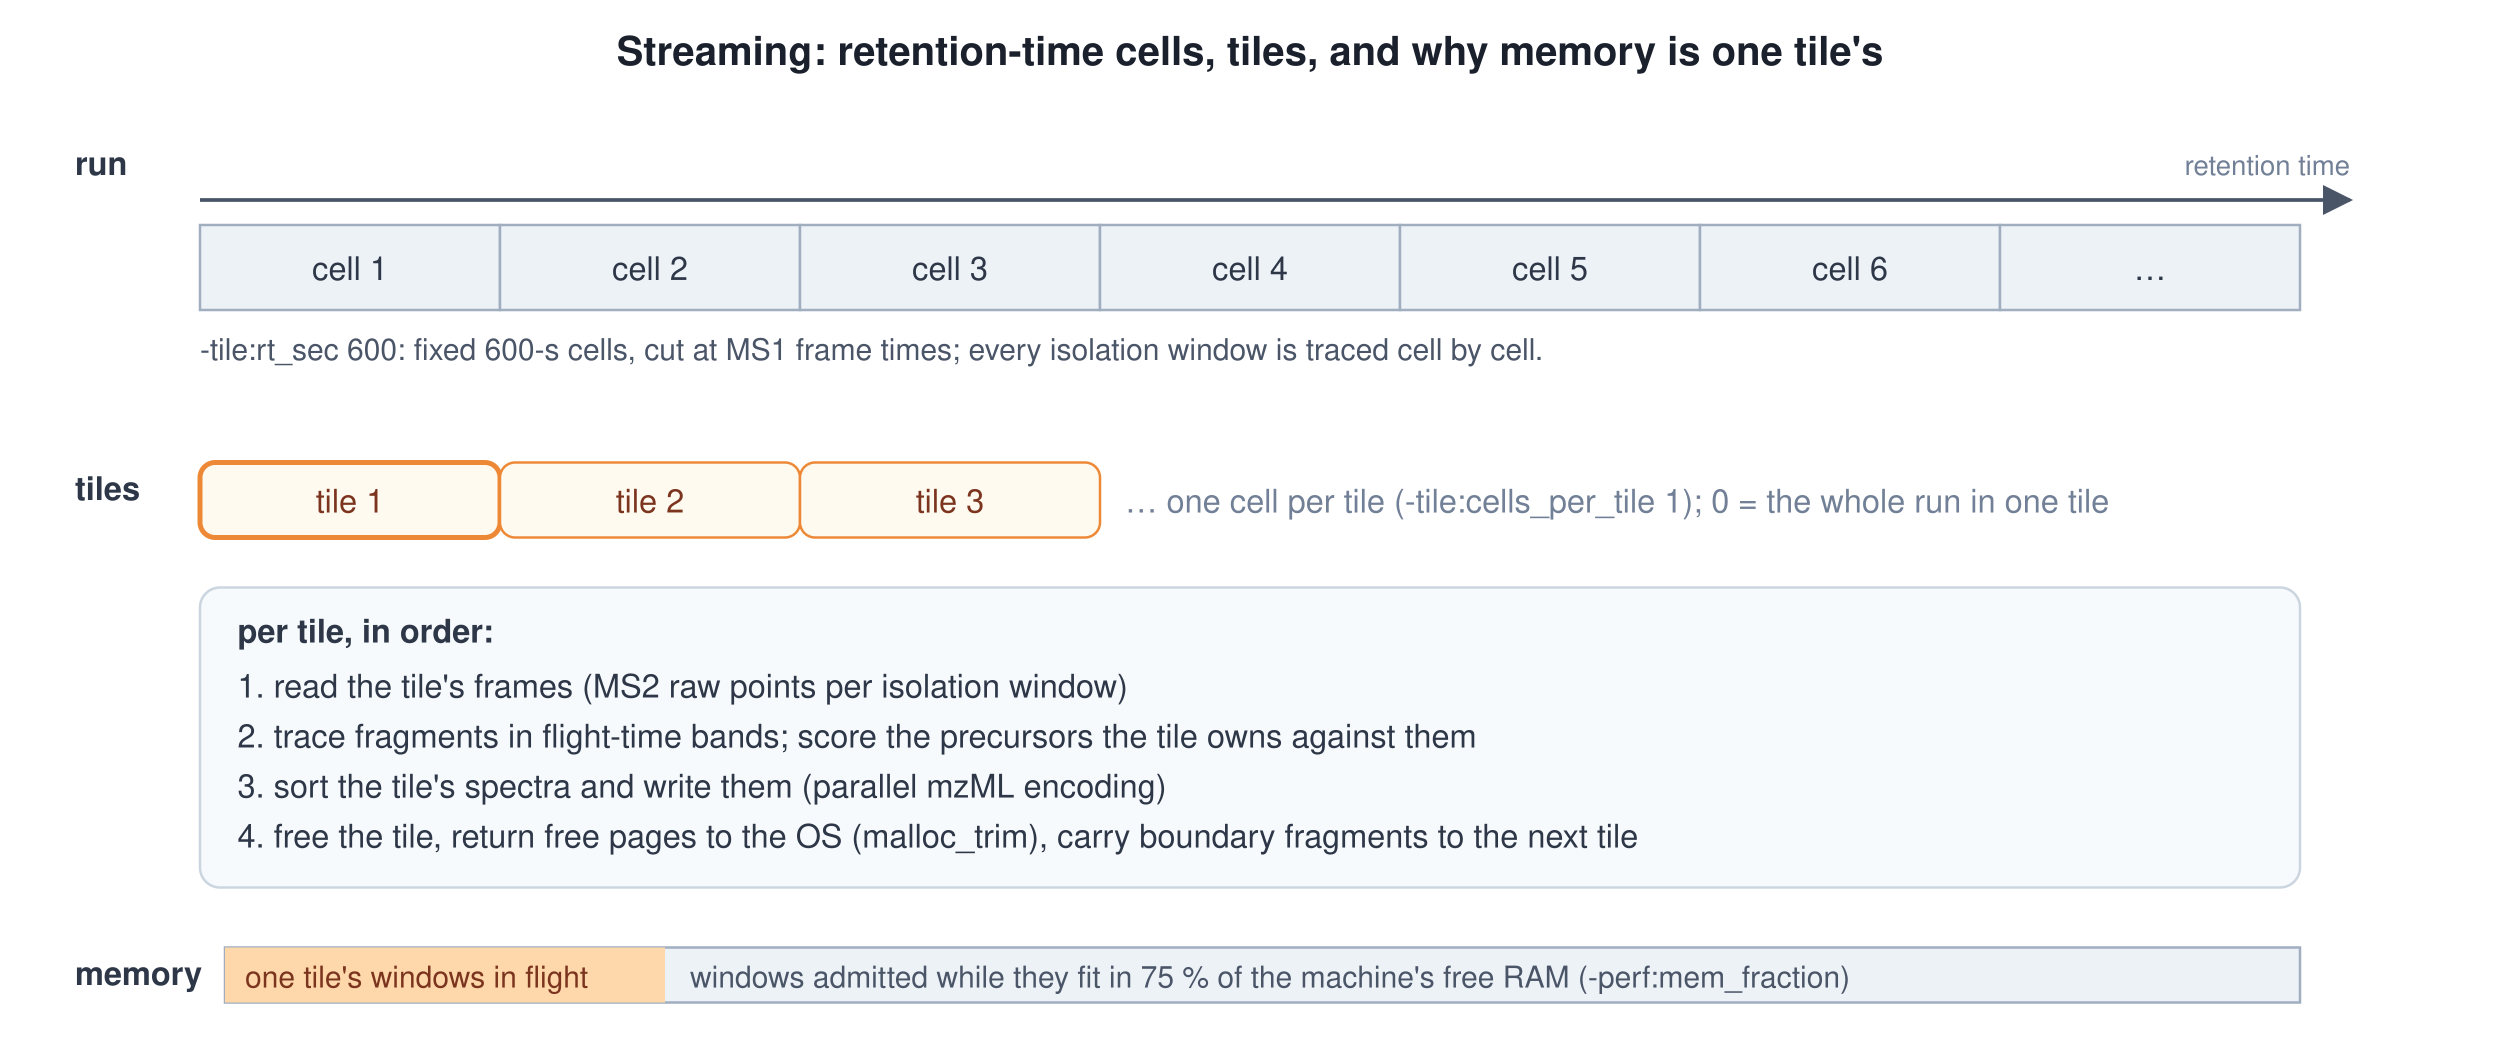
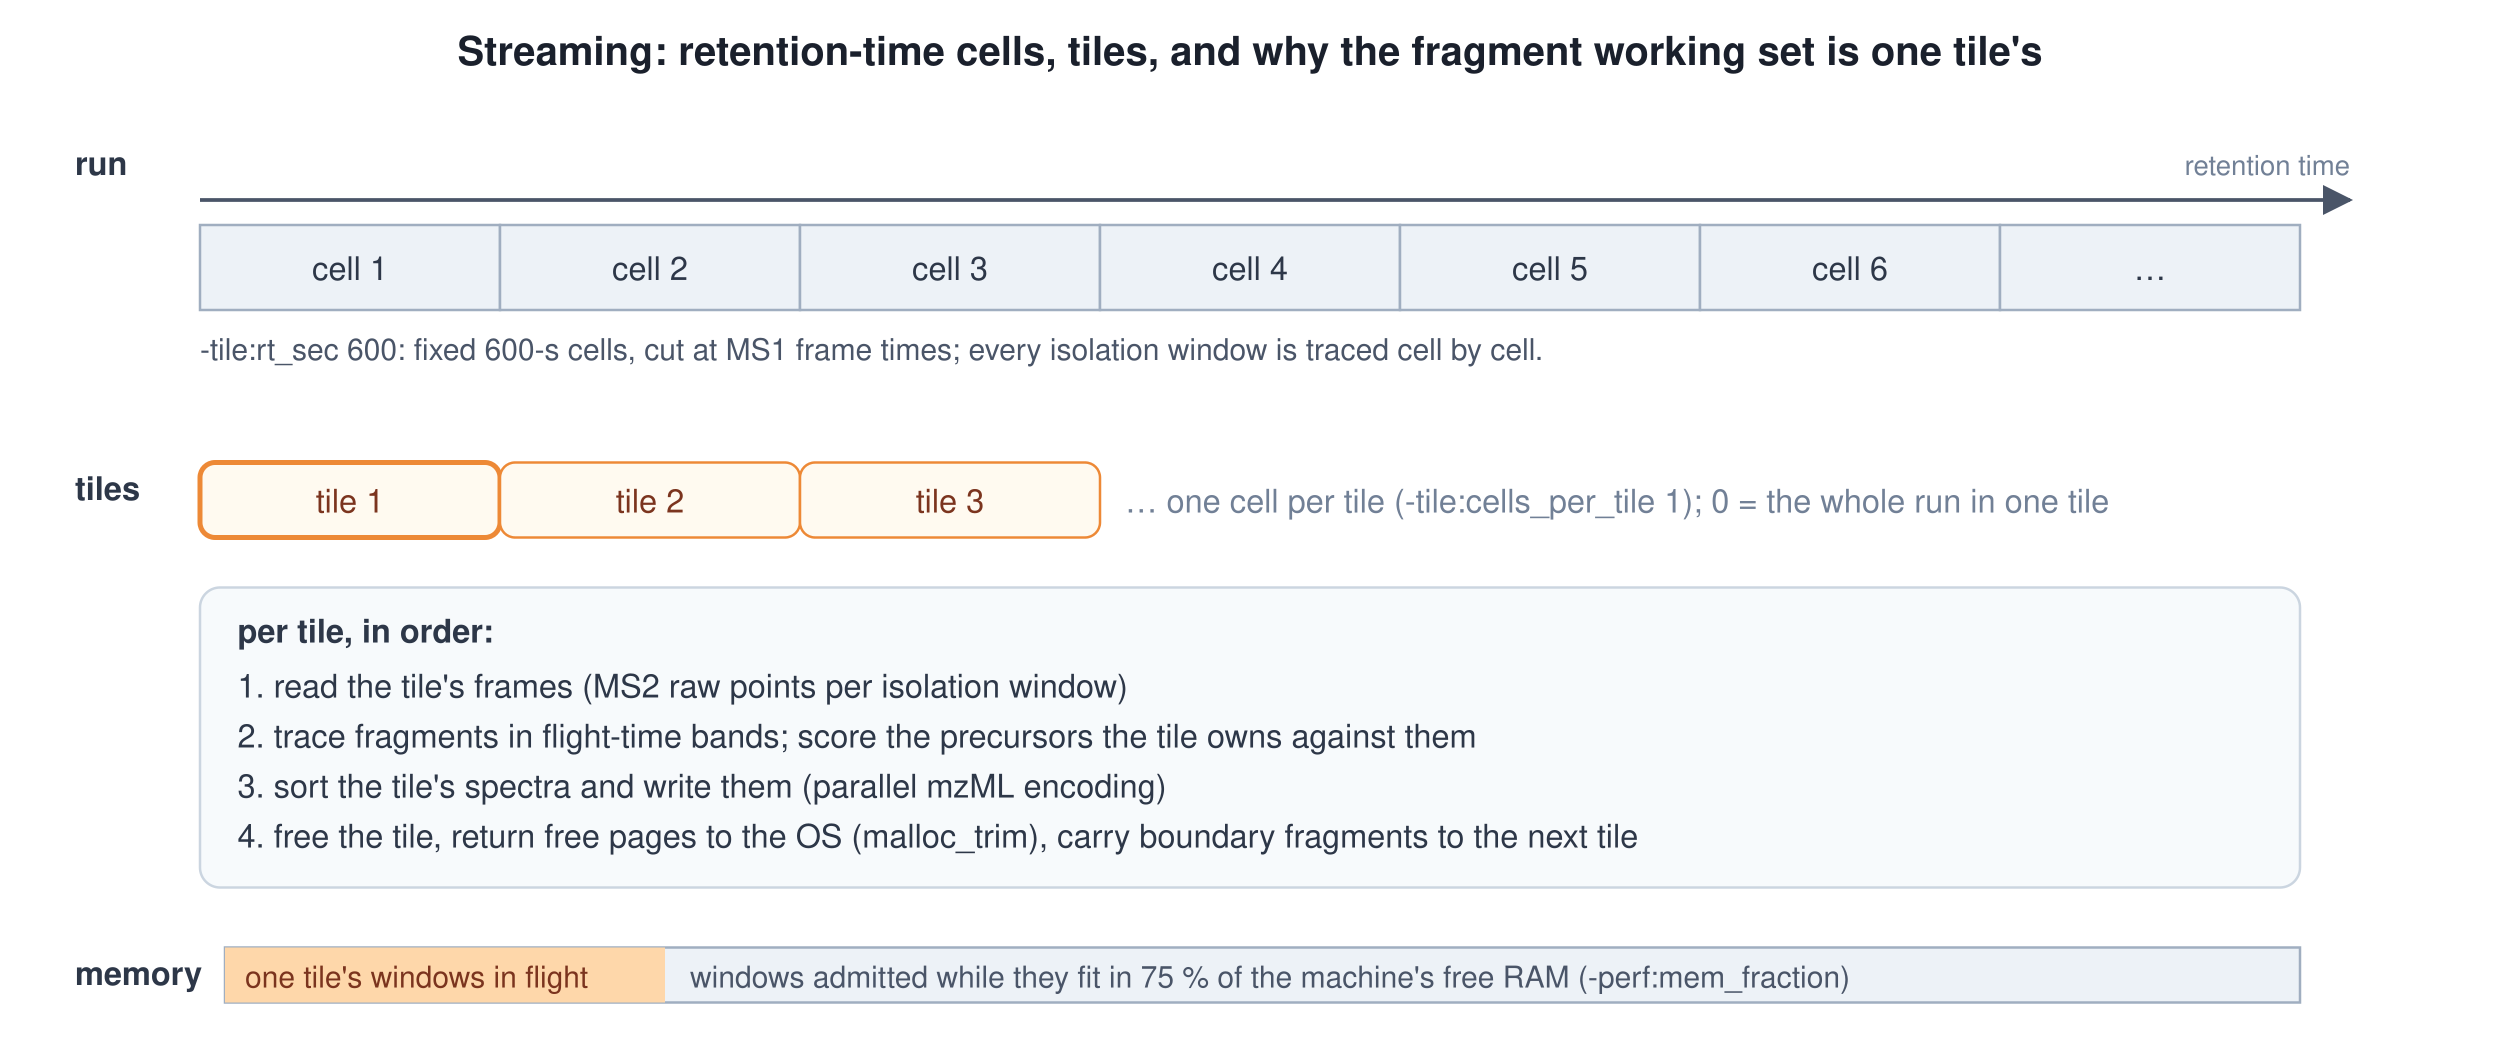
<svg xmlns="http://www.w3.org/2000/svg" width="1000" height="420" viewBox="0 0 1000 420" font-family="system-ui, -apple-system, Segoe UI, Helvetica, Arial, sans-serif" font-size="13">
  <defs>
    <marker id="a" viewBox="0 0 10 10" refX="9" refY="5" markerWidth="8" markerHeight="8" orient="auto">
      <path d="M0,0 L10,5 L0,10 z" fill="#4a5568" />
    </marker>
  </defs>
  <rect width="1000" height="420" fill="#ffffff" />
-   <text x="500" y="26" text-anchor="middle" font-size="16" font-weight="600" fill="#1a202c">Streaming: retention-time cells, tiles, and why memory is one tile's</text>
+   <text x="500" y="26" text-anchor="middle" font-size="16" font-weight="600" fill="#1a202c">Streaming: retention-time cells, tiles, and why the fragment working set is one tile's</text>
  <text x="30" y="70" fill="#2d3748" font-weight="600">run</text>
  <line x1="80" y1="80" x2="940" y2="80" stroke="#4a5568" stroke-width="1.5" marker-end="url(#a)" />
  <text x="940" y="70" text-anchor="end" fill="#718096" font-size="11">retention time</text>
  <g fill="#edf2f7" stroke="#a0aec0">
    <rect x="80" y="90" width="120" height="34" />
    <rect x="200" y="90" width="120" height="34" />
    <rect x="320" y="90" width="120" height="34" />
    <rect x="440" y="90" width="120" height="34" />
    <rect x="560" y="90" width="120" height="34" />
    <rect x="680" y="90" width="120" height="34" />
    <rect x="800" y="90" width="120" height="34" />
  </g>
  <g fill="#2d3748" text-anchor="middle">
    <text x="140" y="112">cell 1</text>
    <text x="260" y="112">cell 2</text>
    <text x="380" y="112">cell 3</text>
    <text x="500" y="112">cell 4</text>
    <text x="620" y="112">cell 5</text>
    <text x="740" y="112">cell 6</text>
    <text x="860" y="112">…</text>
  </g>
  <text x="80" y="144" fill="#4a5568" font-size="12">-tile:rt_sec 600: fixed 600-s cells, cut at MS1 frame times; every isolation window is traced cell by cell.</text>
  <text x="30" y="200" fill="#2d3748" font-weight="600">tiles</text>
  <rect x="80" y="185" width="120" height="30" rx="6" fill="#fffaf0" stroke="#ed8936" stroke-width="2" />
  <text x="140" y="205" text-anchor="middle" fill="#7b341e">tile 1</text>
  <rect x="200" y="185" width="120" height="30" rx="6" fill="#fffaf0" stroke="#ed8936" />
  <text x="260" y="205" text-anchor="middle" fill="#7b341e">tile 2</text>
  <rect x="320" y="185" width="120" height="30" rx="6" fill="#fffaf0" stroke="#ed8936" />
  <text x="380" y="205" text-anchor="middle" fill="#7b341e">tile 3</text>
  <text x="450" y="205" fill="#718096">… one cell per tile (-tile:cells_per_tile 1); 0 = the whole run in one tile</text>
  <rect x="80" y="235" width="840" height="120" rx="8" fill="#f7fafc" stroke="#cbd5e0" />
  <text x="95" y="257" fill="#2d3748" font-weight="600">per tile, in order:</text>
  <g fill="#2d3748">
    <text x="95" y="279">1. read the tile's frames (MS2 raw points per isolation window)</text>
    <text x="95" y="299">2. trace fragments in flight-time bands; score the precursors the tile owns against them</text>
    <text x="95" y="319">3. sort the tile's spectra and write them (parallel mzML encoding)</text>
    <text x="95" y="339">4. free the tile, return free pages to the OS (malloc_trim), carry boundary fragments to the next tile</text>
  </g>
  <text x="30" y="394" fill="#2d3748" font-weight="600">memory</text>
  <rect x="90" y="379" width="830" height="22" fill="#edf2f7" stroke="#a0aec0" />
  <rect x="90" y="379" width="176" height="22" fill="#fed7aa" />
  <text x="98" y="395" fill="#7b341e" font-size="12">one tile's windows in flight</text>
  <text x="276" y="395" fill="#4a5568" font-size="12">windows admitted while they fit in 75 % of the machine's free RAM (-perf:mem_fraction)</text>
</svg>
